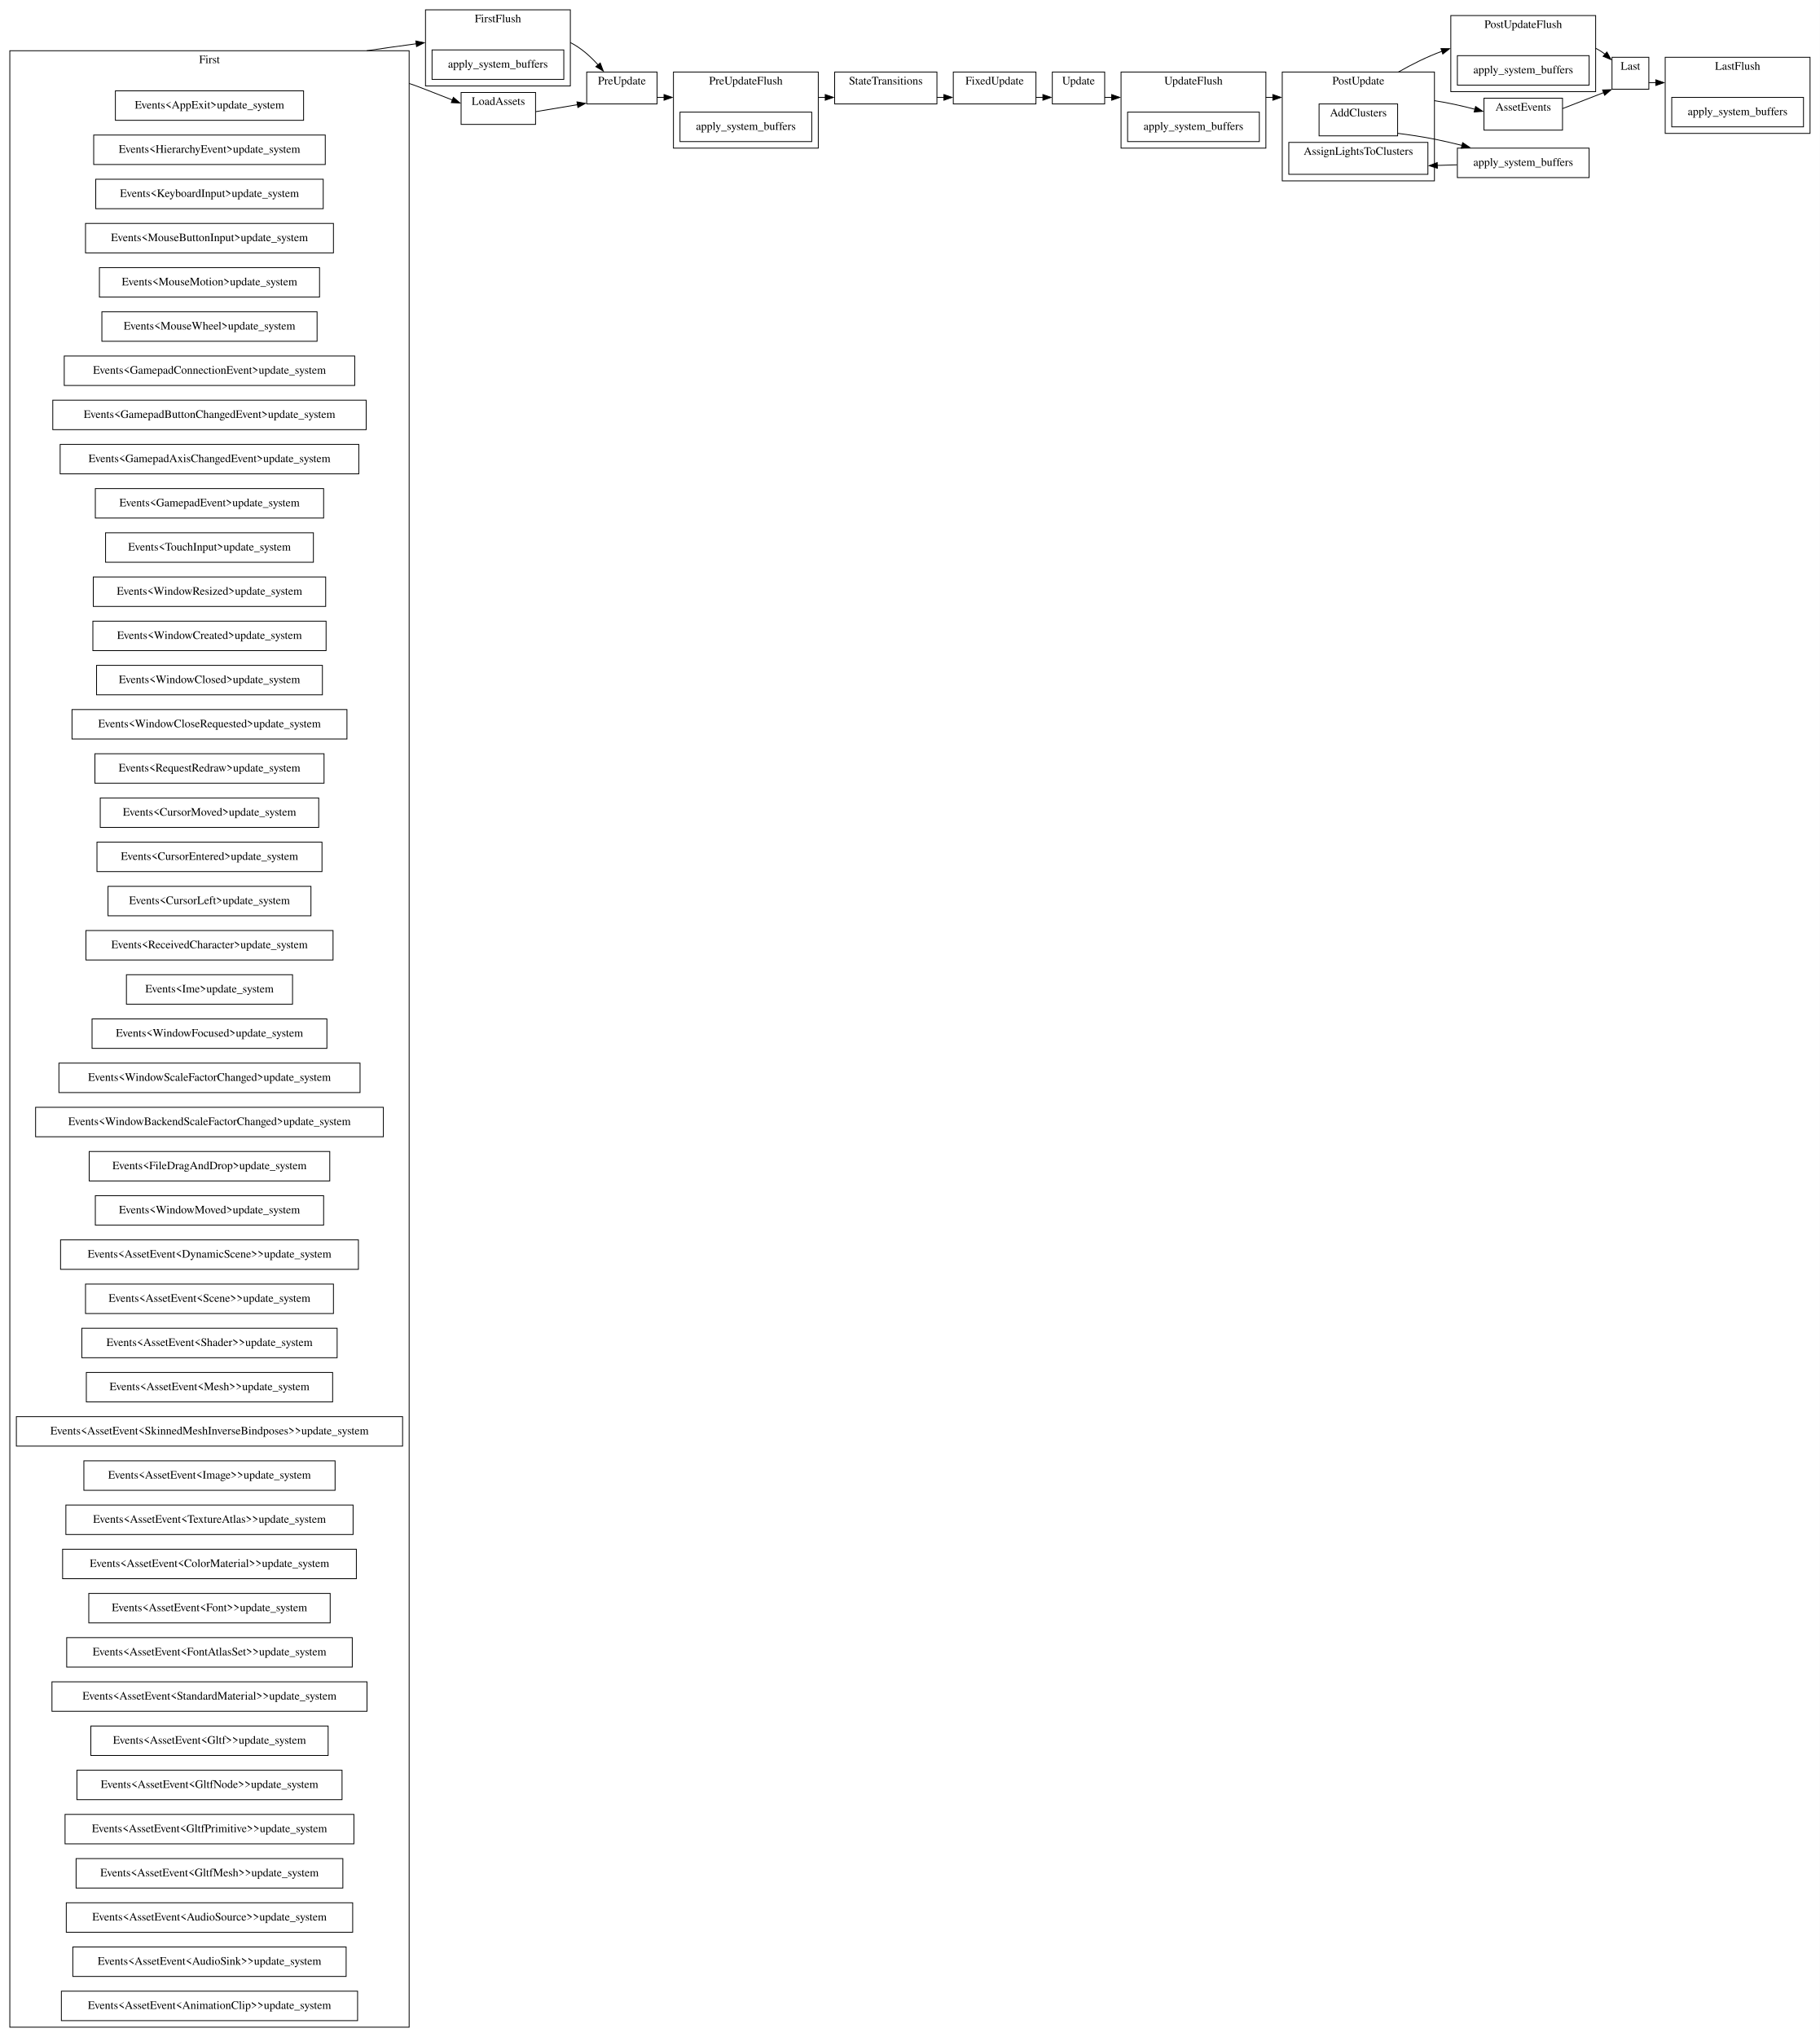
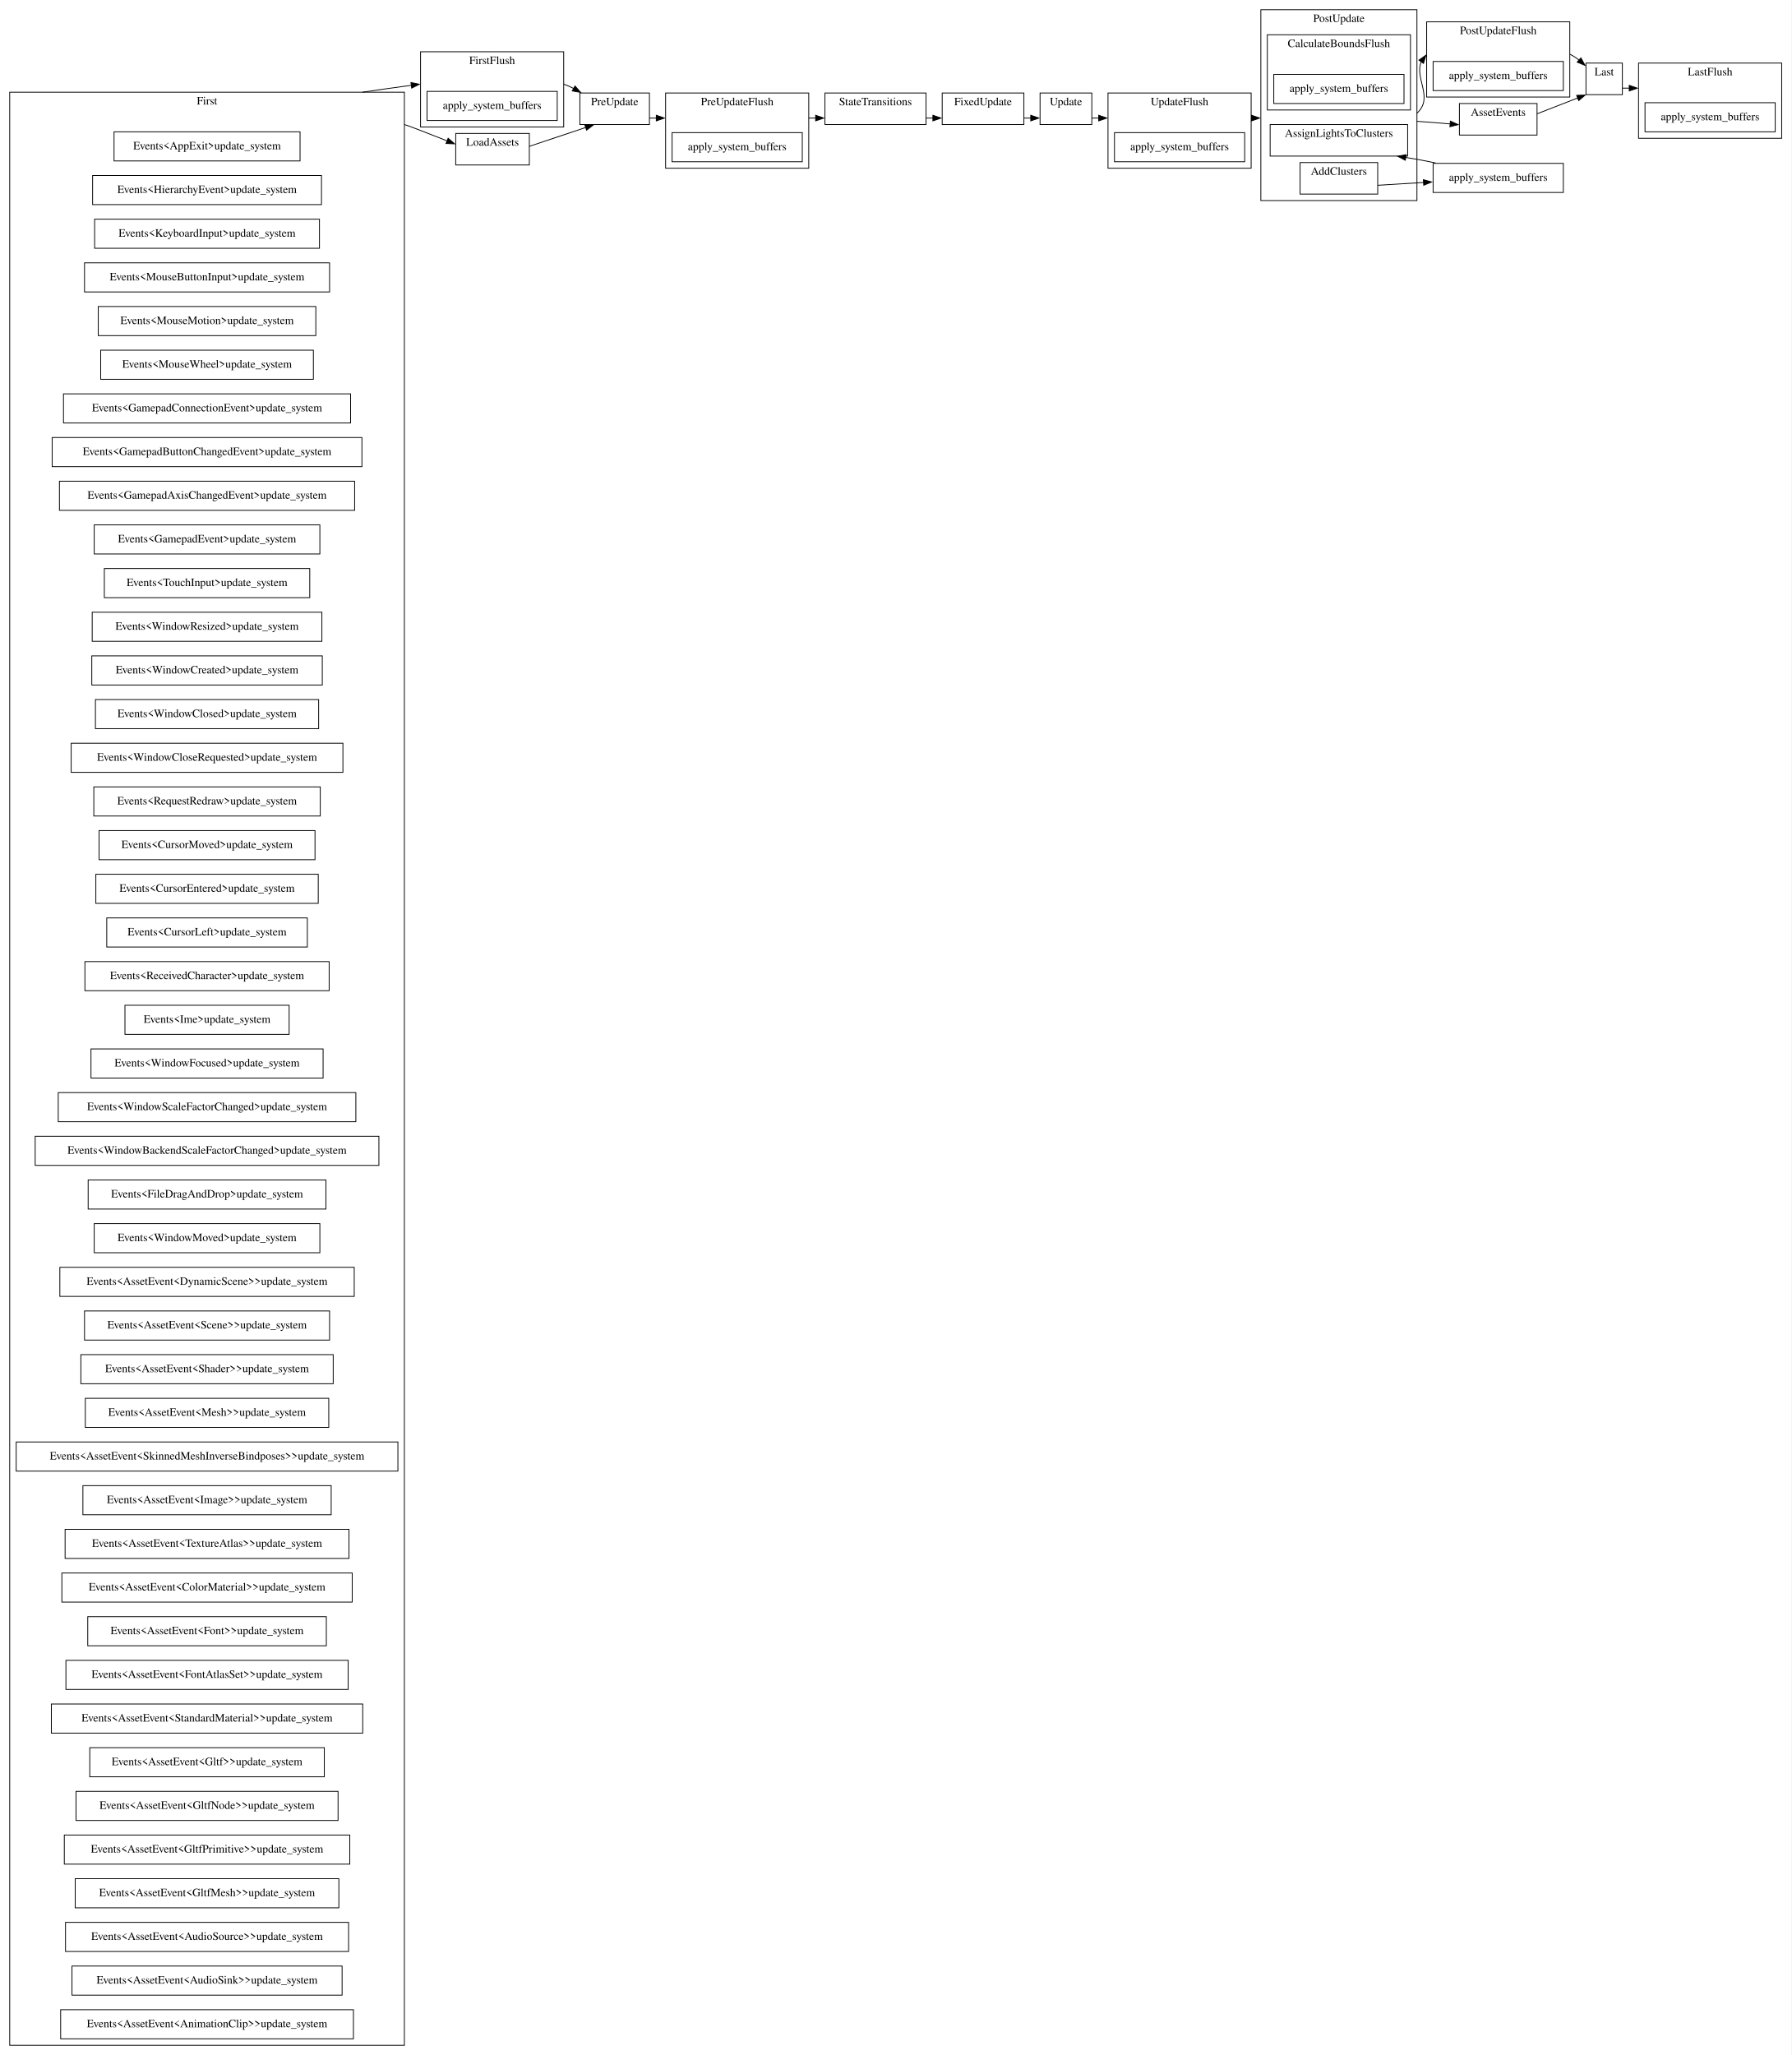
- <svg xmlns="http://www.w3.org/2000/svg" width="2224pt" height="2489pt" viewBox="0.00 0.00 2224.00 2489.00">
-   <g id="graph0" class="graph" transform="scale(1 1) rotate(0) translate(4 2485)">
-     <polygon fill="white" stroke="none" points="-4,4 -4,-2485 2220,-2485 2220,4 -4,4" />
+ <svg xmlns="http://www.w3.org/2000/svg" width="2215pt" height="2541pt" viewBox="0.00 0.00 2215.00 2541.00">
+   <g id="graph0" class="graph" transform="scale(1 1) rotate(0) translate(4 2537)">
+     <polygon fill="white" stroke="none" points="-4,4 -4,-2537 2211,-2537 2211,4 -4,4" />
    <g id="clust1" class="cluster">
      <polygon fill="none" stroke="black" points="516,-2380 516,-2473 693,-2473 693,-2380 516,-2380" />
      <text text-anchor="middle" x="604.5" y="-2457.8" font-family="Times,serif" font-size="14.00">FirstFlush</text>
    </g>
    <g id="clust2" class="cluster">
-       <polygon fill="none" stroke="black" points="819,-2304 819,-2397 996,-2397 996,-2304 819,-2304" />
-       <text text-anchor="middle" x="907.5" y="-2381.8" font-family="Times,serif" font-size="14.00">PreUpdateFlush</text>
+       <polygon fill="none" stroke="black" points="819,-2329 819,-2422 996,-2422 996,-2329 819,-2329" />
+       <text text-anchor="middle" x="907.5" y="-2406.8" font-family="Times,serif" font-size="14.00">PreUpdateFlush</text>
    </g>
    <g id="clust3" class="cluster">
-       <polygon fill="none" stroke="black" points="1366,-2304 1366,-2397 1543,-2397 1543,-2304 1366,-2304" />
-       <text text-anchor="middle" x="1454.5" y="-2381.8" font-family="Times,serif" font-size="14.00">UpdateFlush</text>
+       <polygon fill="none" stroke="black" points="1366,-2329 1366,-2422 1543,-2422 1543,-2329 1366,-2329" />
+       <text text-anchor="middle" x="1454.5" y="-2406.8" font-family="Times,serif" font-size="14.00">UpdateFlush</text>
    </g>
    <g id="clust4" class="cluster">
-       <polygon fill="none" stroke="black" points="1769,-2373 1769,-2466 1946,-2466 1946,-2373 1769,-2373" />
-       <text text-anchor="middle" x="1857.5" y="-2450.8" font-family="Times,serif" font-size="14.00">PostUpdateFlush</text>
+       <polygon fill="none" stroke="black" points="1760,-2417 1760,-2510 1937,-2510 1937,-2417 1760,-2417" />
+       <text text-anchor="middle" x="1848.5" y="-2494.8" font-family="Times,serif" font-size="14.00">PostUpdateFlush</text>
    </g>
    <g id="clust5" class="cluster">
-       <polygon fill="none" stroke="black" points="2031,-2322 2031,-2415 2208,-2415 2208,-2322 2031,-2322" />
-       <text text-anchor="middle" x="2119.5" y="-2399.8" font-family="Times,serif" font-size="14.00">LastFlush</text>
+       <polygon fill="none" stroke="black" points="2022,-2366 2022,-2459 2199,-2459 2199,-2366 2022,-2366" />
+       <text text-anchor="middle" x="2110.5" y="-2443.8" font-family="Times,serif" font-size="14.00">LastFlush</text>
    </g>
    <g id="clust6" class="cluster">
      <polygon fill="none" stroke="black" points="8,-8 8,-2423 496,-2423 496,-8 8,-8" />
      <text text-anchor="middle" x="252" y="-2407.8" font-family="Times,serif" font-size="14.00">First</text>
    </g>
    <g id="clust7" class="cluster">
-       <polygon fill="none" stroke="black" points="713,-2358 713,-2397 799,-2397 799,-2358 713,-2358" />
-       <text text-anchor="middle" x="756" y="-2381.8" font-family="Times,serif" font-size="14.00">PreUpdate</text>
+       <polygon fill="none" stroke="black" points="713,-2383 713,-2422 799,-2422 799,-2383 713,-2383" />
+       <text text-anchor="middle" x="756" y="-2406.8" font-family="Times,serif" font-size="14.00">PreUpdate</text>
    </g>
    <g id="clust8" class="cluster">
-       <polygon fill="none" stroke="black" points="1016,-2358 1016,-2397 1141,-2397 1141,-2358 1016,-2358" />
-       <text text-anchor="middle" x="1078.5" y="-2381.8" font-family="Times,serif" font-size="14.00">StateTransitions</text>
+       <polygon fill="none" stroke="black" points="1016,-2383 1016,-2422 1141,-2422 1141,-2383 1016,-2383" />
+       <text text-anchor="middle" x="1078.5" y="-2406.8" font-family="Times,serif" font-size="14.00">StateTransitions</text>
    </g>
    <g id="clust9" class="cluster">
-       <polygon fill="none" stroke="black" points="1161,-2358 1161,-2397 1262,-2397 1262,-2358 1161,-2358" />
-       <text text-anchor="middle" x="1211.5" y="-2381.8" font-family="Times,serif" font-size="14.00">FixedUpdate</text>
+       <polygon fill="none" stroke="black" points="1161,-2383 1161,-2422 1262,-2422 1262,-2383 1161,-2383" />
+       <text text-anchor="middle" x="1211.5" y="-2406.8" font-family="Times,serif" font-size="14.00">FixedUpdate</text>
    </g>
    <g id="clust10" class="cluster">
-       <polygon fill="none" stroke="black" points="1282,-2358 1282,-2397 1346,-2397 1346,-2358 1282,-2358" />
-       <text text-anchor="middle" x="1314" y="-2381.8" font-family="Times,serif" font-size="14.00">Update</text>
+       <polygon fill="none" stroke="black" points="1282,-2383 1282,-2422 1346,-2422 1346,-2383 1282,-2383" />
+       <text text-anchor="middle" x="1314" y="-2406.8" font-family="Times,serif" font-size="14.00">Update</text>
    </g>
    <g id="clust11" class="cluster">
-       <polygon fill="none" stroke="black" points="1563,-2264 1563,-2397 1749,-2397 1749,-2264 1563,-2264" />
-       <text text-anchor="middle" x="1656" y="-2381.8" font-family="Times,serif" font-size="14.00">PostUpdate</text>
+       <polygon fill="none" stroke="black" points="1555,-2289 1555,-2525 1748,-2525 1748,-2289 1555,-2289" />
+       <text text-anchor="middle" x="1651.5" y="-2509.8" font-family="Times,serif" font-size="14.00">PostUpdate</text>
    </g>
    <g id="clust12" class="cluster">
-       <polygon fill="none" stroke="black" points="1608,-2319 1608,-2358 1704,-2358 1704,-2319 1608,-2319" />
-       <text text-anchor="middle" x="1656" y="-2342.8" font-family="Times,serif" font-size="14.00">AddClusters</text>
+       <polygon fill="none" stroke="black" points="1563,-2401 1563,-2494 1740,-2494 1740,-2401 1563,-2401" />
+       <text text-anchor="middle" x="1651.5" y="-2478.8" font-family="Times,serif" font-size="14.00">CalculateBoundsFlush</text>
    </g>
    <g id="clust13" class="cluster">
-       <polygon fill="none" stroke="black" points="1571,-2272 1571,-2311 1741,-2311 1741,-2272 1571,-2272" />
-       <text text-anchor="middle" x="1656" y="-2295.8" font-family="Times,serif" font-size="14.00">AssignLightsToClusters</text>
+       <polygon fill="none" stroke="black" points="1603.5,-2297 1603.5,-2336 1699.5,-2336 1699.5,-2297 1603.5,-2297" />
+       <text text-anchor="middle" x="1651.5" y="-2320.8" font-family="Times,serif" font-size="14.00">AddClusters</text>
    </g>
    <g id="clust14" class="cluster">
-       <polygon fill="none" stroke="black" points="1966,-2376 1966,-2415 2011,-2415 2011,-2376 1966,-2376" />
-       <text text-anchor="middle" x="1988.5" y="-2399.8" font-family="Times,serif" font-size="14.00">Last</text>
+       <polygon fill="none" stroke="black" points="1566.5,-2344 1566.5,-2383 1736.5,-2383 1736.5,-2344 1566.5,-2344" />
+       <text text-anchor="middle" x="1651.5" y="-2367.8" font-family="Times,serif" font-size="14.00">AssignLightsToClusters</text>
    </g>
    <g id="clust15" class="cluster">
+       <polygon fill="none" stroke="black" points="1957,-2420 1957,-2459 2002,-2459 2002,-2420 1957,-2420" />
+       <text text-anchor="middle" x="1979.5" y="-2443.8" font-family="Times,serif" font-size="14.00">Last</text>
+     </g>
+     <g id="clust16" class="cluster">
      <polygon fill="none" stroke="black" points="559.5,-2333 559.5,-2372 650.5,-2372 650.5,-2333 559.5,-2333" />
      <text text-anchor="middle" x="605" y="-2356.8" font-family="Times,serif" font-size="14.00">LoadAssets</text>
    </g>
-     <g id="clust16" class="cluster">
-       <polygon fill="none" stroke="black" points="1809.5,-2326 1809.5,-2365 1905.5,-2365 1905.5,-2326 1809.5,-2326" />
-       <text text-anchor="middle" x="1857.5" y="-2349.8" font-family="Times,serif" font-size="14.00">AssetEvents</text>
+     <g id="clust17" class="cluster">
+       <polygon fill="none" stroke="black" points="1800.5,-2370 1800.5,-2409 1896.5,-2409 1896.5,-2370 1800.5,-2370" />
+       <text text-anchor="middle" x="1848.5" y="-2393.8" font-family="Times,serif" font-size="14.00">AssetEvents</text>
    </g>
    <g id="edge2" class="edge">
-       <path fill="none" stroke="black" d="M693,-2433C705.92,-2426.54 717.5,-2416.19 727.06,-2405.54" />
-       <polygon fill="black" stroke="black" points="729.52,-2408.05 733.3,-2398.15 724.17,-2403.53 729.52,-2408.05" />
+       <path fill="none" stroke="black" d="M693,-2433C697.16,-2431.49 701.31,-2429.63 705.38,-2427.55" />
+       <polygon fill="black" stroke="black" points="706.96,-2430.68 713.98,-2422.74 703.54,-2424.57 706.96,-2430.68" />
    </g>
    <g id="node2" class="node">
      <polygon fill="none" stroke="black" points="685,-2424 524,-2424 524,-2388 685,-2388 685,-2424" />
      <text text-anchor="middle" x="604.5" y="-2402.3" font-family="Times,serif" font-size="14.00">apply_system_buffers</text>
    </g>
    <g id="edge4" class="edge">
-       <path fill="none" stroke="black" d="M996,-2366C998.86,-2366 1001.71,-2366 1004.55,-2366" />
-       <polygon fill="black" stroke="black" points="1004.49,-2369.5 1014.49,-2366 1004.49,-2362.5 1004.49,-2369.5" />
+       <path fill="none" stroke="black" d="M996,-2391C998.86,-2391 1001.71,-2391 1004.55,-2391" />
+       <polygon fill="black" stroke="black" points="1004.49,-2394.5 1014.49,-2391 1004.49,-2387.5 1004.49,-2394.5" />
    </g>
    <g id="node4" class="node">
-       <polygon fill="none" stroke="black" points="988,-2348 827,-2348 827,-2312 988,-2312 988,-2348" />
-       <text text-anchor="middle" x="907.5" y="-2326.3" font-family="Times,serif" font-size="14.00">apply_system_buffers</text>
+       <polygon fill="none" stroke="black" points="988,-2373 827,-2373 827,-2337 988,-2337 988,-2373" />
+       <text text-anchor="middle" x="907.5" y="-2351.3" font-family="Times,serif" font-size="14.00">apply_system_buffers</text>
    </g>
    <g id="edge8" class="edge">
-       <path fill="none" stroke="black" d="M1543,-2366C1545.88,-2366 1548.78,-2366 1551.68,-2366" />
-       <polygon fill="black" stroke="black" points="1551.49,-2369.5 1561.49,-2366 1551.49,-2362.5 1551.49,-2369.5" />
+       <path fill="none" stroke="black" d="M1543,-2391C1543.17,-2391 1543.34,-2391 1543.51,-2391" />
+       <polygon fill="black" stroke="black" points="1543.49,-2394.5 1553.49,-2391 1543.49,-2387.5 1543.49,-2394.5" />
    </g>
    <g id="node6" class="node">
-       <polygon fill="none" stroke="black" points="1535,-2348 1374,-2348 1374,-2312 1535,-2312 1535,-2348" />
-       <text text-anchor="middle" x="1454.5" y="-2326.3" font-family="Times,serif" font-size="14.00">apply_system_buffers</text>
+       <polygon fill="none" stroke="black" points="1535,-2373 1374,-2373 1374,-2337 1535,-2337 1535,-2373" />
+       <text text-anchor="middle" x="1454.5" y="-2351.3" font-family="Times,serif" font-size="14.00">apply_system_buffers</text>
    </g>
    <g id="edge10" class="edge">
-       <path fill="none" stroke="black" d="M1946,-2426C1950.03,-2424.05 1953.89,-2421.53 1957.51,-2418.7" />
-       <polygon fill="black" stroke="black" points="1959.73,-2421.41 1964.87,-2412.15 1955.08,-2416.18 1959.73,-2421.41" />
+       <path fill="none" stroke="black" d="M1937,-2470C1941.03,-2468.05 1944.89,-2465.53 1948.51,-2462.7" />
+       <polygon fill="black" stroke="black" points="1950.73,-2465.41 1955.87,-2456.15 1946.08,-2460.18 1950.73,-2465.41" />
    </g>
    <g id="node8" class="node">
-       <polygon fill="none" stroke="black" points="1938,-2417 1777,-2417 1777,-2381 1938,-2381 1938,-2417" />
-       <text text-anchor="middle" x="1857.5" y="-2395.3" font-family="Times,serif" font-size="14.00">apply_system_buffers</text>
+       <polygon fill="none" stroke="black" points="1929,-2461 1768,-2461 1768,-2425 1929,-2425 1929,-2461" />
+       <text text-anchor="middle" x="1848.5" y="-2439.3" font-family="Times,serif" font-size="14.00">apply_system_buffers</text>
    </g>
    <g id="node10" class="node">
-       <polygon fill="none" stroke="black" points="2200,-2366 2039,-2366 2039,-2330 2200,-2330 2200,-2366" />
-       <text text-anchor="middle" x="2119.5" y="-2344.3" font-family="Times,serif" font-size="14.00">apply_system_buffers</text>
+       <polygon fill="none" stroke="black" points="2191,-2410 2030,-2410 2030,-2374 2191,-2374 2191,-2410" />
+       <text text-anchor="middle" x="2110.5" y="-2388.3" font-family="Times,serif" font-size="14.00">apply_system_buffers</text>
    </g>
    <g id="edge1" class="edge">
      <path fill="none" stroke="black" d="M444.19,-2423C464.48,-2425.99 484.93,-2428.89 504.75,-2431.53" />
      <polygon fill="black" stroke="black" points="504.13,-2434.97 514.5,-2432.8 505.04,-2428.03 504.13,-2434.97" />
    </g>
    <g id="edge13" class="edge">
      <path fill="none" stroke="black" d="M496,-2383C499.01,-2382.38 523.81,-2372.71 548.83,-2362.81" />
      <polygon fill="black" stroke="black" points="550.09,-2366.07 558.09,-2359.13 547.51,-2359.57 550.09,-2366.07" />
    </g>
    <g id="node12" class="node">
      <polygon fill="none" stroke="black" points="367,-2374 137,-2374 137,-2338 367,-2338 367,-2374" />
      <text text-anchor="middle" x="252" y="-2352.3" font-family="Times,serif" font-size="14.00">Events&lt;AppExit&gt;update_system</text>
    </g>
    <g id="node13" class="node">
      <polygon fill="none" stroke="black" points="393.5,-2320 110.5,-2320 110.5,-2284 393.5,-2284 393.5,-2320" />
      <text text-anchor="middle" x="252" y="-2298.3" font-family="Times,serif" font-size="14.00">Events&lt;HierarchyEvent&gt;update_system</text>
    </g>
    <g id="node14" class="node">
      <polygon fill="none" stroke="black" points="391,-2266 113,-2266 113,-2230 391,-2230 391,-2266" />
      <text text-anchor="middle" x="252" y="-2244.3" font-family="Times,serif" font-size="14.00">Events&lt;KeyboardInput&gt;update_system</text>
    </g>
    <g id="node15" class="node">
      <polygon fill="none" stroke="black" points="403.5,-2212 100.5,-2212 100.5,-2176 403.5,-2176 403.5,-2212" />
      <text text-anchor="middle" x="252" y="-2190.3" font-family="Times,serif" font-size="14.00">Events&lt;MouseButtonInput&gt;update_system</text>
    </g>
    <g id="node16" class="node">
      <polygon fill="none" stroke="black" points="386.5,-2158 117.5,-2158 117.5,-2122 386.5,-2122 386.5,-2158" />
      <text text-anchor="middle" x="252" y="-2136.3" font-family="Times,serif" font-size="14.00">Events&lt;MouseMotion&gt;update_system</text>
    </g>
    <g id="node17" class="node">
      <polygon fill="none" stroke="black" points="383.5,-2104 120.5,-2104 120.5,-2068 383.5,-2068 383.5,-2104" />
      <text text-anchor="middle" x="252" y="-2082.3" font-family="Times,serif" font-size="14.00">Events&lt;MouseWheel&gt;update_system</text>
    </g>
    <g id="node18" class="node">
      <polygon fill="none" stroke="black" points="429.5,-2050 74.5,-2050 74.5,-2014 429.5,-2014 429.5,-2050" />
      <text text-anchor="middle" x="252" y="-2028.3" font-family="Times,serif" font-size="14.00">Events&lt;GamepadConnectionEvent&gt;update_system</text>
    </g>
    <g id="node19" class="node">
      <polygon fill="none" stroke="black" points="443.5,-1996 60.5,-1996 60.5,-1960 443.5,-1960 443.5,-1996" />
      <text text-anchor="middle" x="252" y="-1974.3" font-family="Times,serif" font-size="14.00">Events&lt;GamepadButtonChangedEvent&gt;update_system</text>
    </g>
    <g id="node20" class="node">
      <polygon fill="none" stroke="black" points="434.5,-1942 69.5,-1942 69.5,-1906 434.5,-1906 434.5,-1942" />
      <text text-anchor="middle" x="252" y="-1920.3" font-family="Times,serif" font-size="14.00">Events&lt;GamepadAxisChangedEvent&gt;update_system</text>
    </g>
    <g id="node21" class="node">
      <polygon fill="none" stroke="black" points="391.5,-1888 112.5,-1888 112.5,-1852 391.5,-1852 391.5,-1888" />
      <text text-anchor="middle" x="252" y="-1866.3" font-family="Times,serif" font-size="14.00">Events&lt;GamepadEvent&gt;update_system</text>
    </g>
    <g id="node22" class="node">
      <polygon fill="none" stroke="black" points="379,-1834 125,-1834 125,-1798 379,-1798 379,-1834" />
      <text text-anchor="middle" x="252" y="-1812.3" font-family="Times,serif" font-size="14.00">Events&lt;TouchInput&gt;update_system</text>
    </g>
    <g id="node23" class="node">
      <polygon fill="none" stroke="black" points="394,-1780 110,-1780 110,-1744 394,-1744 394,-1780" />
      <text text-anchor="middle" x="252" y="-1758.3" font-family="Times,serif" font-size="14.00">Events&lt;WindowResized&gt;update_system</text>
    </g>
    <g id="node24" class="node">
      <polygon fill="none" stroke="black" points="394.5,-1726 109.5,-1726 109.5,-1690 394.5,-1690 394.5,-1726" />
      <text text-anchor="middle" x="252" y="-1704.3" font-family="Times,serif" font-size="14.00">Events&lt;WindowCreated&gt;update_system</text>
    </g>
    <g id="node25" class="node">
      <polygon fill="none" stroke="black" points="390,-1672 114,-1672 114,-1636 390,-1636 390,-1672" />
      <text text-anchor="middle" x="252" y="-1650.3" font-family="Times,serif" font-size="14.00">Events&lt;WindowClosed&gt;update_system</text>
    </g>
    <g id="node26" class="node">
      <polygon fill="none" stroke="black" points="420,-1618 84,-1618 84,-1582 420,-1582 420,-1618" />
      <text text-anchor="middle" x="252" y="-1596.3" font-family="Times,serif" font-size="14.00">Events&lt;WindowCloseRequested&gt;update_system</text>
    </g>
    <g id="node27" class="node">
      <polygon fill="none" stroke="black" points="392,-1564 112,-1564 112,-1528 392,-1528 392,-1564" />
      <text text-anchor="middle" x="252" y="-1542.3" font-family="Times,serif" font-size="14.00">Events&lt;RequestRedraw&gt;update_system</text>
    </g>
    <g id="node28" class="node">
      <polygon fill="none" stroke="black" points="385.5,-1510 118.5,-1510 118.5,-1474 385.5,-1474 385.5,-1510" />
      <text text-anchor="middle" x="252" y="-1488.3" font-family="Times,serif" font-size="14.00">Events&lt;CursorMoved&gt;update_system</text>
    </g>
    <g id="node29" class="node">
      <polygon fill="none" stroke="black" points="389.5,-1456 114.5,-1456 114.5,-1420 389.5,-1420 389.5,-1456" />
      <text text-anchor="middle" x="252" y="-1434.3" font-family="Times,serif" font-size="14.00">Events&lt;CursorEntered&gt;update_system</text>
    </g>
    <g id="node30" class="node">
      <polygon fill="none" stroke="black" points="376,-1402 128,-1402 128,-1366 376,-1366 376,-1402" />
      <text text-anchor="middle" x="252" y="-1380.3" font-family="Times,serif" font-size="14.00">Events&lt;CursorLeft&gt;update_system</text>
    </g>
    <g id="node31" class="node">
      <polygon fill="none" stroke="black" points="403,-1348 101,-1348 101,-1312 403,-1312 403,-1348" />
      <text text-anchor="middle" x="252" y="-1326.3" font-family="Times,serif" font-size="14.00">Events&lt;ReceivedCharacter&gt;update_system</text>
    </g>
    <g id="node32" class="node">
      <polygon fill="none" stroke="black" points="353.5,-1294 150.5,-1294 150.5,-1258 353.5,-1258 353.5,-1294" />
      <text text-anchor="middle" x="252" y="-1272.3" font-family="Times,serif" font-size="14.00">Events&lt;Ime&gt;update_system</text>
    </g>
    <g id="node33" class="node">
      <polygon fill="none" stroke="black" points="395.5,-1240 108.5,-1240 108.5,-1204 395.5,-1204 395.5,-1240" />
      <text text-anchor="middle" x="252" y="-1218.3" font-family="Times,serif" font-size="14.00">Events&lt;WindowFocused&gt;update_system</text>
    </g>
    <g id="node34" class="node">
      <polygon fill="none" stroke="black" points="436,-1186 68,-1186 68,-1150 436,-1150 436,-1186" />
      <text text-anchor="middle" x="252" y="-1164.3" font-family="Times,serif" font-size="14.00">Events&lt;WindowScaleFactorChanged&gt;update_system</text>
    </g>
    <g id="node35" class="node">
      <polygon fill="none" stroke="black" points="464.5,-1132 39.5,-1132 39.5,-1096 464.5,-1096 464.5,-1132" />
      <text text-anchor="middle" x="252" y="-1110.3" font-family="Times,serif" font-size="14.00">Events&lt;WindowBackendScaleFactorChanged&gt;update_system</text>
    </g>
    <g id="node36" class="node">
      <polygon fill="none" stroke="black" points="399,-1078 105,-1078 105,-1042 399,-1042 399,-1078" />
      <text text-anchor="middle" x="252" y="-1056.3" font-family="Times,serif" font-size="14.00">Events&lt;FileDragAndDrop&gt;update_system</text>
    </g>
    <g id="node37" class="node">
      <polygon fill="none" stroke="black" points="391.5,-1024 112.5,-1024 112.5,-988 391.5,-988 391.5,-1024" />
      <text text-anchor="middle" x="252" y="-1002.3" font-family="Times,serif" font-size="14.00">Events&lt;WindowMoved&gt;update_system</text>
    </g>
    <g id="node38" class="node">
      <polygon fill="none" stroke="black" points="434,-970 70,-970 70,-934 434,-934 434,-970" />
      <text text-anchor="middle" x="252" y="-948.3" font-family="Times,serif" font-size="14.00">Events&lt;AssetEvent&lt;DynamicScene&gt;&gt;update_system</text>
    </g>
    <g id="node39" class="node">
      <polygon fill="none" stroke="black" points="403.5,-916 100.5,-916 100.5,-880 403.5,-880 403.5,-916" />
      <text text-anchor="middle" x="252" y="-894.3" font-family="Times,serif" font-size="14.00">Events&lt;AssetEvent&lt;Scene&gt;&gt;update_system</text>
    </g>
    <g id="node40" class="node">
      <polygon fill="none" stroke="black" points="408,-862 96,-862 96,-826 408,-826 408,-862" />
      <text text-anchor="middle" x="252" y="-840.3" font-family="Times,serif" font-size="14.00">Events&lt;AssetEvent&lt;Shader&gt;&gt;update_system</text>
    </g>
    <g id="node41" class="node">
      <polygon fill="none" stroke="black" points="402.5,-808 101.5,-808 101.5,-772 402.5,-772 402.5,-808" />
      <text text-anchor="middle" x="252" y="-786.3" font-family="Times,serif" font-size="14.00">Events&lt;AssetEvent&lt;Mesh&gt;&gt;update_system</text>
    </g>
    <g id="node42" class="node">
      <polygon fill="none" stroke="black" points="488,-754 16,-754 16,-718 488,-718 488,-754" />
      <text text-anchor="middle" x="252" y="-732.3" font-family="Times,serif" font-size="14.00">Events&lt;AssetEvent&lt;SkinnedMeshInverseBindposes&gt;&gt;update_system</text>
    </g>
    <g id="node43" class="node">
      <polygon fill="none" stroke="black" points="405.5,-700 98.5,-700 98.5,-664 405.5,-664 405.5,-700" />
      <text text-anchor="middle" x="252" y="-678.3" font-family="Times,serif" font-size="14.00">Events&lt;AssetEvent&lt;Image&gt;&gt;update_system</text>
    </g>
    <g id="node44" class="node">
      <polygon fill="none" stroke="black" points="427.5,-646 76.5,-646 76.5,-610 427.5,-610 427.5,-646" />
      <text text-anchor="middle" x="252" y="-624.3" font-family="Times,serif" font-size="14.00">Events&lt;AssetEvent&lt;TextureAtlas&gt;&gt;update_system</text>
    </g>
    <g id="node45" class="node">
      <polygon fill="none" stroke="black" points="431.5,-592 72.5,-592 72.5,-556 431.5,-556 431.5,-592" />
      <text text-anchor="middle" x="252" y="-570.3" font-family="Times,serif" font-size="14.00">Events&lt;AssetEvent&lt;ColorMaterial&gt;&gt;update_system</text>
    </g>
    <g id="node46" class="node">
      <polygon fill="none" stroke="black" points="399.5,-538 104.5,-538 104.5,-502 399.5,-502 399.5,-538" />
      <text text-anchor="middle" x="252" y="-516.3" font-family="Times,serif" font-size="14.00">Events&lt;AssetEvent&lt;Font&gt;&gt;update_system</text>
    </g>
    <g id="node47" class="node">
      <polygon fill="none" stroke="black" points="426.5,-484 77.5,-484 77.5,-448 426.5,-448 426.5,-484" />
      <text text-anchor="middle" x="252" y="-462.3" font-family="Times,serif" font-size="14.00">Events&lt;AssetEvent&lt;FontAtlasSet&gt;&gt;update_system</text>
    </g>
    <g id="node48" class="node">
      <polygon fill="none" stroke="black" points="444.5,-430 59.5,-430 59.5,-394 444.5,-394 444.5,-430" />
      <text text-anchor="middle" x="252" y="-408.3" font-family="Times,serif" font-size="14.00">Events&lt;AssetEvent&lt;StandardMaterial&gt;&gt;update_system</text>
    </g>
    <g id="node49" class="node">
      <polygon fill="none" stroke="black" points="397,-376 107,-376 107,-340 397,-340 397,-376" />
      <text text-anchor="middle" x="252" y="-354.3" font-family="Times,serif" font-size="14.00">Events&lt;AssetEvent&lt;Gltf&gt;&gt;update_system</text>
    </g>
    <g id="node50" class="node">
      <polygon fill="none" stroke="black" points="414,-322 90,-322 90,-286 414,-286 414,-322" />
      <text text-anchor="middle" x="252" y="-300.3" font-family="Times,serif" font-size="14.00">Events&lt;AssetEvent&lt;GltfNode&gt;&gt;update_system</text>
    </g>
    <g id="node51" class="node">
      <polygon fill="none" stroke="black" points="428.5,-268 75.5,-268 75.5,-232 428.5,-232 428.5,-268" />
      <text text-anchor="middle" x="252" y="-246.3" font-family="Times,serif" font-size="14.00">Events&lt;AssetEvent&lt;GltfPrimitive&gt;&gt;update_system</text>
    </g>
    <g id="node52" class="node">
      <polygon fill="none" stroke="black" points="415,-214 89,-214 89,-178 415,-178 415,-214" />
      <text text-anchor="middle" x="252" y="-192.3" font-family="Times,serif" font-size="14.00">Events&lt;AssetEvent&lt;GltfMesh&gt;&gt;update_system</text>
    </g>
    <g id="node53" class="node">
      <polygon fill="none" stroke="black" points="427,-160 77,-160 77,-124 427,-124 427,-160" />
      <text text-anchor="middle" x="252" y="-138.3" font-family="Times,serif" font-size="14.00">Events&lt;AssetEvent&lt;AudioSource&gt;&gt;update_system</text>
    </g>
    <g id="node54" class="node">
      <polygon fill="none" stroke="black" points="419,-106 85,-106 85,-70 419,-70 419,-106" />
      <text text-anchor="middle" x="252" y="-84.3" font-family="Times,serif" font-size="14.00">Events&lt;AssetEvent&lt;AudioSink&gt;&gt;update_system</text>
    </g>
    <g id="node55" class="node">
      <polygon fill="none" stroke="black" points="433,-52 71,-52 71,-16 433,-16 433,-52" />
      <text text-anchor="middle" x="252" y="-30.3" font-family="Times,serif" font-size="14.00">Events&lt;AssetEvent&lt;AnimationClip&gt;&gt;update_system</text>
    </g>
    <g id="edge3" class="edge">
-       <path fill="none" stroke="black" d="M799,-2366C801.84,-2366 804.76,-2366 807.73,-2366" />
-       <polygon fill="black" stroke="black" points="807.49,-2369.5 817.49,-2366 807.49,-2362.5 807.49,-2369.5" />
+       <path fill="none" stroke="black" d="M799,-2391C801.84,-2391 804.76,-2391 807.73,-2391" />
+       <polygon fill="black" stroke="black" points="807.49,-2394.5 817.49,-2391 807.49,-2387.5 807.49,-2394.5" />
    </g>
    <g id="edge5" class="edge">
-       <path fill="none" stroke="black" d="M1141,-2366C1143.93,-2366 1146.87,-2366 1149.8,-2366" />
-       <polygon fill="black" stroke="black" points="1149.49,-2369.5 1159.49,-2366 1149.49,-2362.5 1149.49,-2369.5" />
+       <path fill="none" stroke="black" d="M1141,-2391C1143.93,-2391 1146.87,-2391 1149.8,-2391" />
+       <polygon fill="black" stroke="black" points="1149.49,-2394.5 1159.49,-2391 1149.49,-2387.5 1149.49,-2394.5" />
    </g>
    <g id="edge6" class="edge">
-       <path fill="none" stroke="black" d="M1262,-2366C1264.93,-2366 1267.87,-2366 1270.76,-2366" />
-       <polygon fill="black" stroke="black" points="1270.49,-2369.5 1280.49,-2366 1270.49,-2362.5 1270.49,-2369.5" />
+       <path fill="none" stroke="black" d="M1262,-2391C1264.93,-2391 1267.87,-2391 1270.76,-2391" />
+       <polygon fill="black" stroke="black" points="1270.49,-2394.5 1280.49,-2391 1270.49,-2387.5 1270.49,-2394.5" />
    </g>
    <g id="edge7" class="edge">
-       <path fill="none" stroke="black" d="M1346,-2366C1348.73,-2366 1351.57,-2366 1354.5,-2366" />
-       <polygon fill="black" stroke="black" points="1354.49,-2369.5 1364.49,-2366 1354.49,-2362.5 1354.49,-2369.5" />
+       <path fill="none" stroke="black" d="M1346,-2391C1348.73,-2391 1351.57,-2391 1354.5,-2391" />
+       <polygon fill="black" stroke="black" points="1354.49,-2394.5 1364.49,-2391 1354.49,-2387.5 1354.49,-2394.5" />
    </g>
    <g id="edge9" class="edge">
-       <path fill="none" stroke="black" d="M1704.95,-2397C1721.03,-2406.19 1739.63,-2415.59 1758.24,-2422.38" />
-       <polygon fill="black" stroke="black" points="1756.97,-2425.65 1767.57,-2425.52 1759.2,-2419.01 1756.97,-2425.65" />
+       <path fill="none" stroke="black" d="M1748,-2397C1769.15,-2416.13 1744.64,-2440.03 1753.37,-2460.74" />
+       <polygon fill="black" stroke="black" points="1750.45,-2462.68 1759.12,-2468.77 1756.14,-2458.6 1750.45,-2462.68" />
    </g>
    <g id="edge14" class="edge">
-       <path fill="none" stroke="black" d="M1749,-2362C1765.32,-2359.55 1782.75,-2355.6 1798.71,-2351.44" />
-       <polygon fill="black" stroke="black" points="1799.29,-2354.91 1808.04,-2348.94 1797.48,-2348.15 1799.29,-2354.91" />
-     </g>
-     <g id="node66" class="node">
-       <polygon fill="none" stroke="black" points="1938,-2304 1777,-2304 1777,-2268 1938,-2268 1938,-2304" />
-       <text text-anchor="middle" x="1857.5" y="-2282.3" font-family="Times,serif" font-size="14.00">apply_system_buffers</text>
+       <path fill="none" stroke="black" d="M1748,-2387C1761.4,-2386.11 1775.79,-2384.94 1789.35,-2383.74" />
+       <polygon fill="black" stroke="black" points="1789.35,-2387.25 1799,-2382.86 1788.72,-2380.28 1789.35,-2387.25" />
+     </g>
+     <g id="node62" class="node">
+       <polygon fill="none" stroke="black" points="1732,-2445 1571,-2445 1571,-2409 1732,-2409 1732,-2445" />
+       <text text-anchor="middle" x="1651.5" y="-2423.3" font-family="Times,serif" font-size="14.00">apply_system_buffers</text>
+     </g>
+     <g id="node68" class="node">
+       <polygon fill="none" stroke="black" points="1929,-2335 1768,-2335 1768,-2299 1929,-2299 1929,-2335" />
+       <text text-anchor="middle" x="1848.5" y="-2313.3" font-family="Times,serif" font-size="14.00">apply_system_buffers</text>
    </g>
    <g id="edge16" class="edge">
-       <path fill="none" stroke="black" d="M1704,-2322.1C1718.49,-2320.26 1734.47,-2317.89 1749,-2315 1759.95,-2312.82 1771.43,-2310.15 1782.64,-2307.32" />
-       <polygon fill="black" stroke="black" points="1783.47,-2310.72 1792.27,-2304.82 1781.71,-2303.94 1783.47,-2310.72" />
+       <path fill="none" stroke="black" d="M1699.5,-2307.89C1716.61,-2308.95 1736.59,-2310.17 1756.23,-2311.38" />
+       <polygon fill="black" stroke="black" points="1755.96,-2314.87 1766.15,-2311.99 1756.39,-2307.89 1755.96,-2314.87" />
    </g>
    <g id="edge11" class="edge">
-       <path fill="none" stroke="black" d="M2011,-2384C2013.8,-2384 2016.8,-2384 2019.94,-2384" />
-       <polygon fill="black" stroke="black" points="2019.49,-2387.5 2029.49,-2384 2019.49,-2380.5 2019.49,-2387.5" />
+       <path fill="none" stroke="black" d="M2002,-2428C2004.8,-2428 2007.8,-2428 2010.94,-2428" />
+       <polygon fill="black" stroke="black" points="2010.49,-2431.5 2020.49,-2428 2010.49,-2424.5 2010.49,-2431.5" />
    </g>
    <g id="edge12" class="edge">
-       <path fill="none" stroke="black" d="M650.5,-2348.52C666.64,-2351.22 685.01,-2354.3 701.79,-2357.1" />
-       <polygon fill="black" stroke="black" points="701.07,-2360.53 711.51,-2358.73 702.22,-2353.63 701.07,-2360.53" />
+       <path fill="none" stroke="black" d="M650.5,-2356.05C672.84,-2363.52 699.42,-2372.41 720.19,-2379.36" />
+       <polygon fill="black" stroke="black" points="719.06,-2382.67 729.66,-2382.52 721.28,-2376.03 719.06,-2382.67" />
    </g>
    <g id="edge15" class="edge">
-       <path fill="none" stroke="black" d="M1905.5,-2352.29C1922.37,-2358.85 1940.97,-2366.09 1956.13,-2371.99" />
-       <polygon fill="black" stroke="black" points="1954.45,-2375.09 1965.04,-2375.46 1956.99,-2368.57 1954.45,-2375.09" />
+       <path fill="none" stroke="black" d="M1896.5,-2396.29C1913.37,-2402.85 1931.97,-2410.09 1947.13,-2415.99" />
+       <polygon fill="black" stroke="black" points="1945.45,-2419.09 1956.04,-2419.46 1947.99,-2412.57 1945.45,-2419.09" />
    </g>
    <g id="edge17" class="edge">
-       <path fill="none" stroke="black" d="M1776.52,-2283.59C1768.57,-2283.36 1760.46,-2283.11 1752.37,-2282.87" />
-       <polygon fill="black" stroke="black" points="1752.61,-2279.37 1742.51,-2282.57 1752.4,-2286.37 1752.61,-2279.37" />
+       <path fill="none" stroke="black" d="M1771.07,-2335.5C1763.3,-2337.13 1755.51,-2338.66 1748,-2340 1743.42,-2340.82 1738.7,-2341.6 1733.93,-2342.34" />
+       <polygon fill="black" stroke="black" points="1733.63,-2338.84 1724.26,-2343.78 1734.66,-2345.77 1733.63,-2338.84" />
    </g>
  </g>
</svg>
